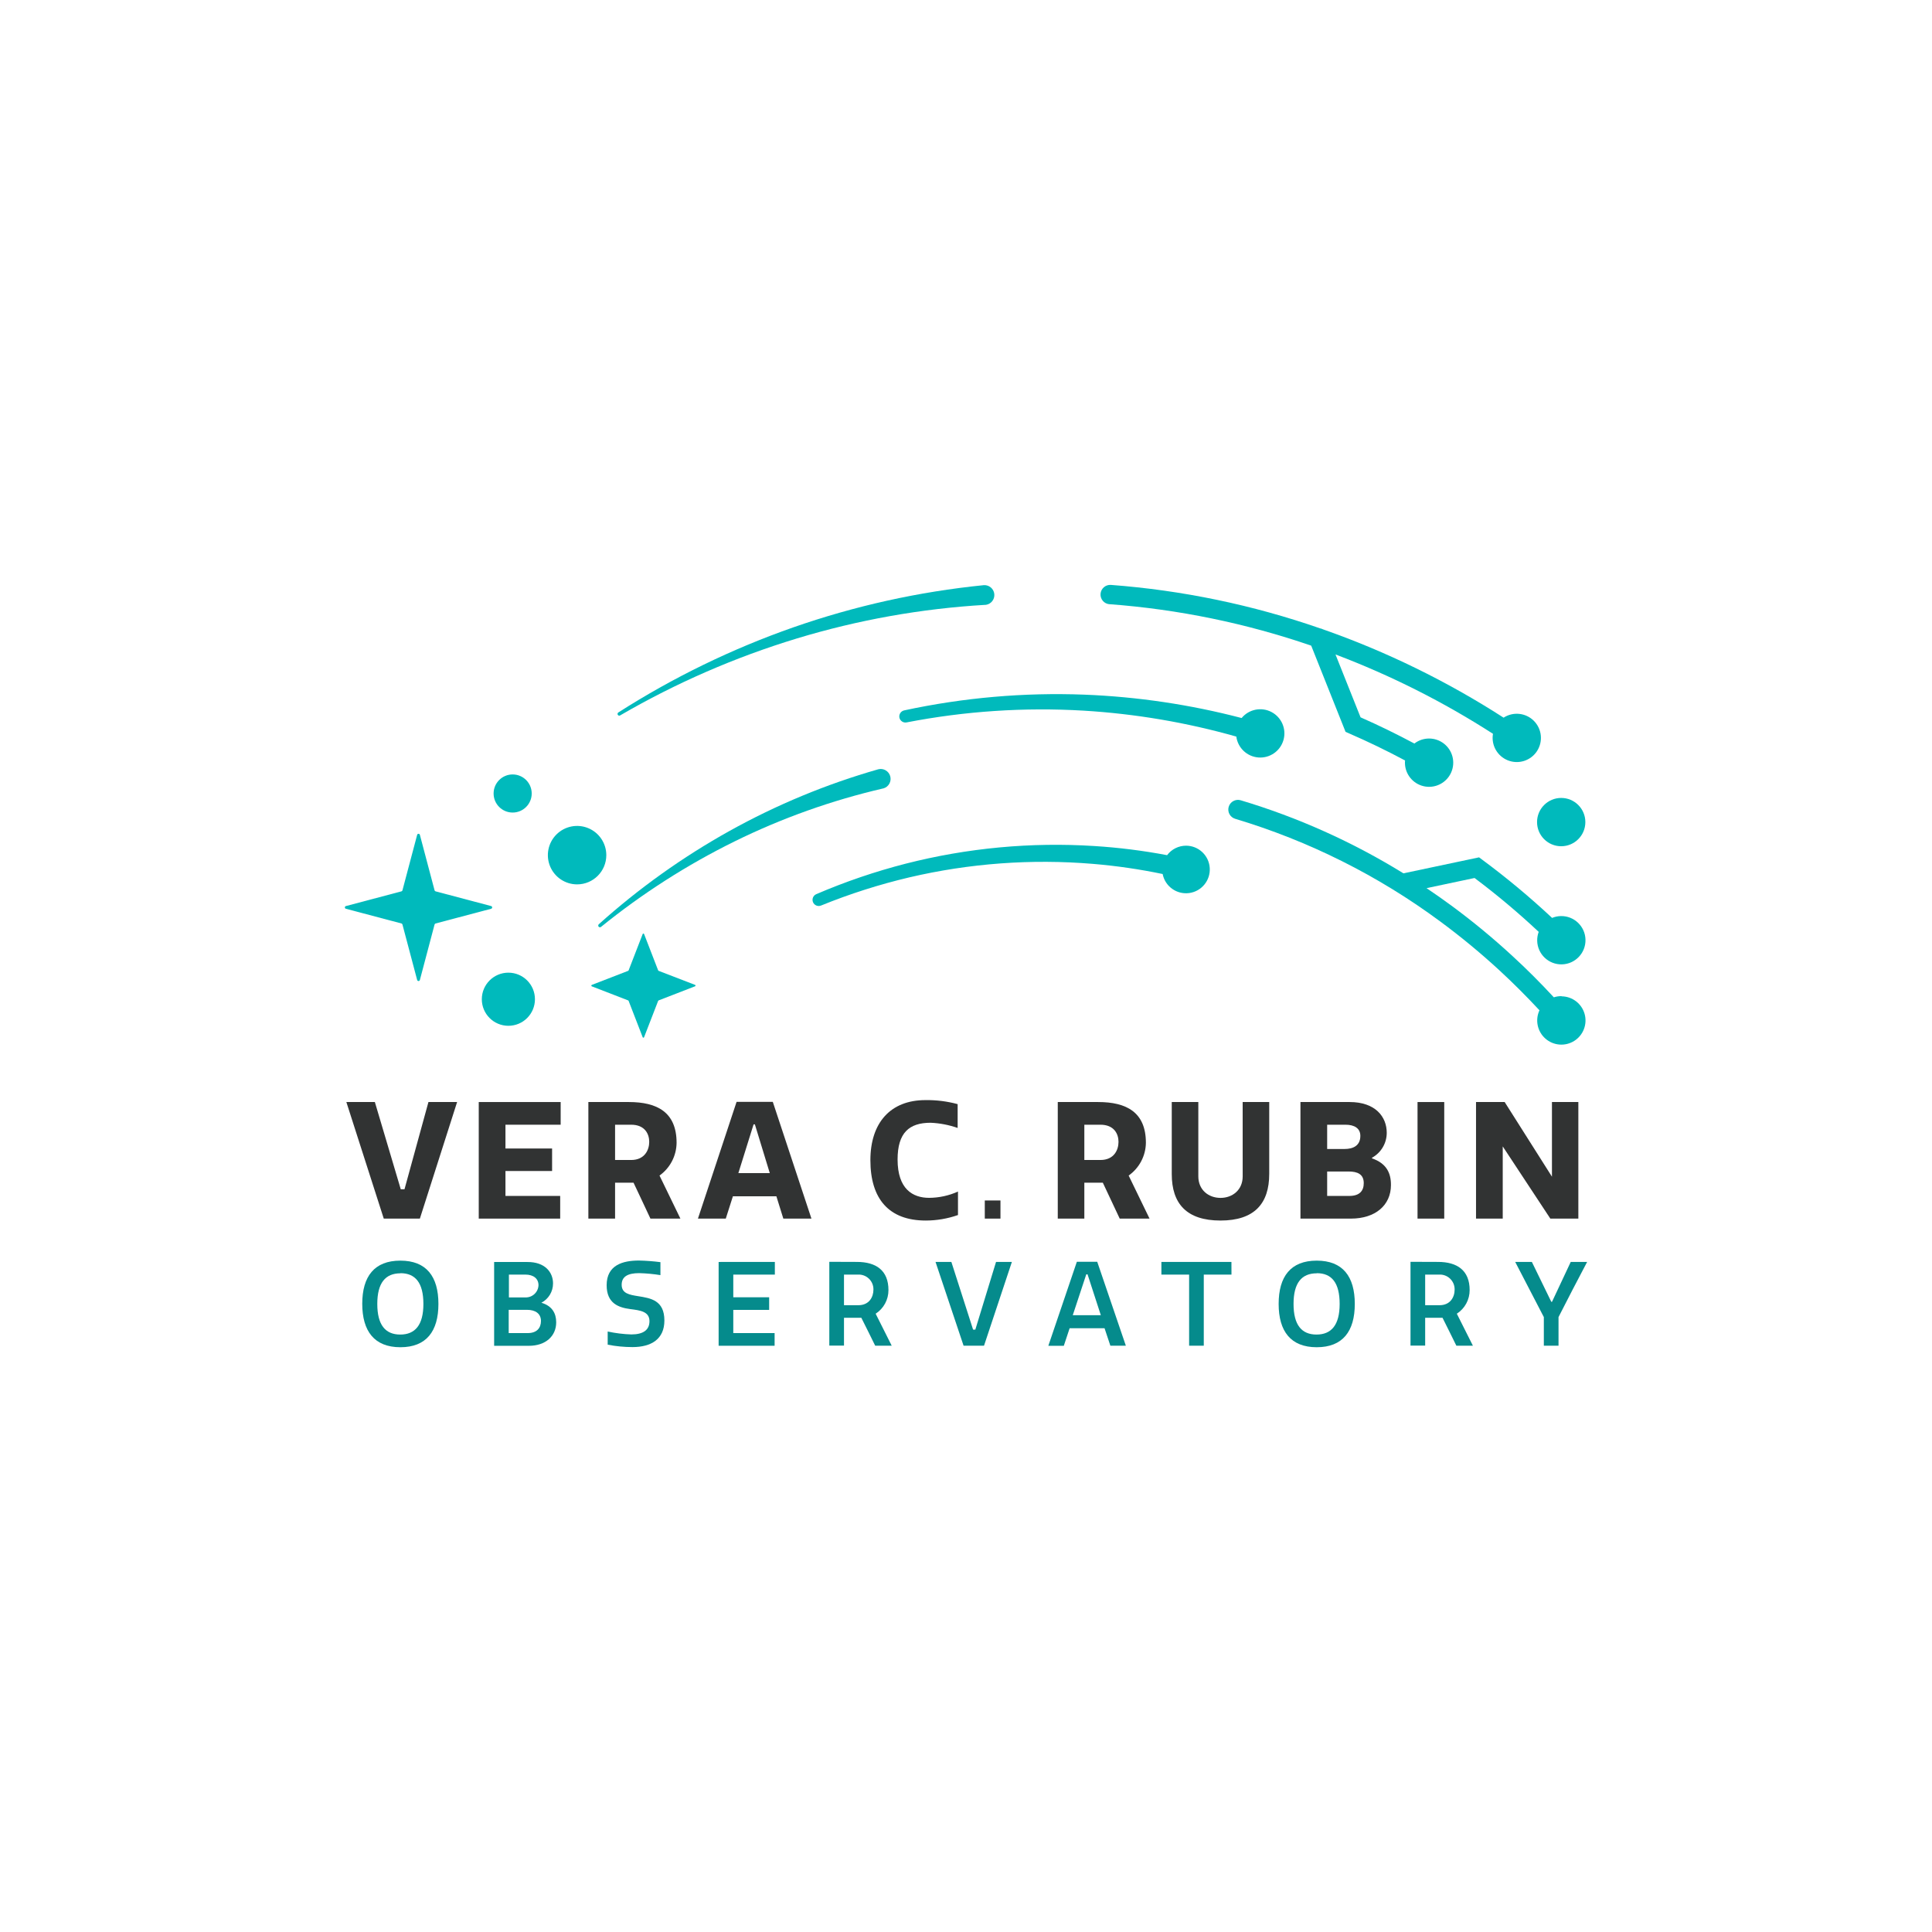
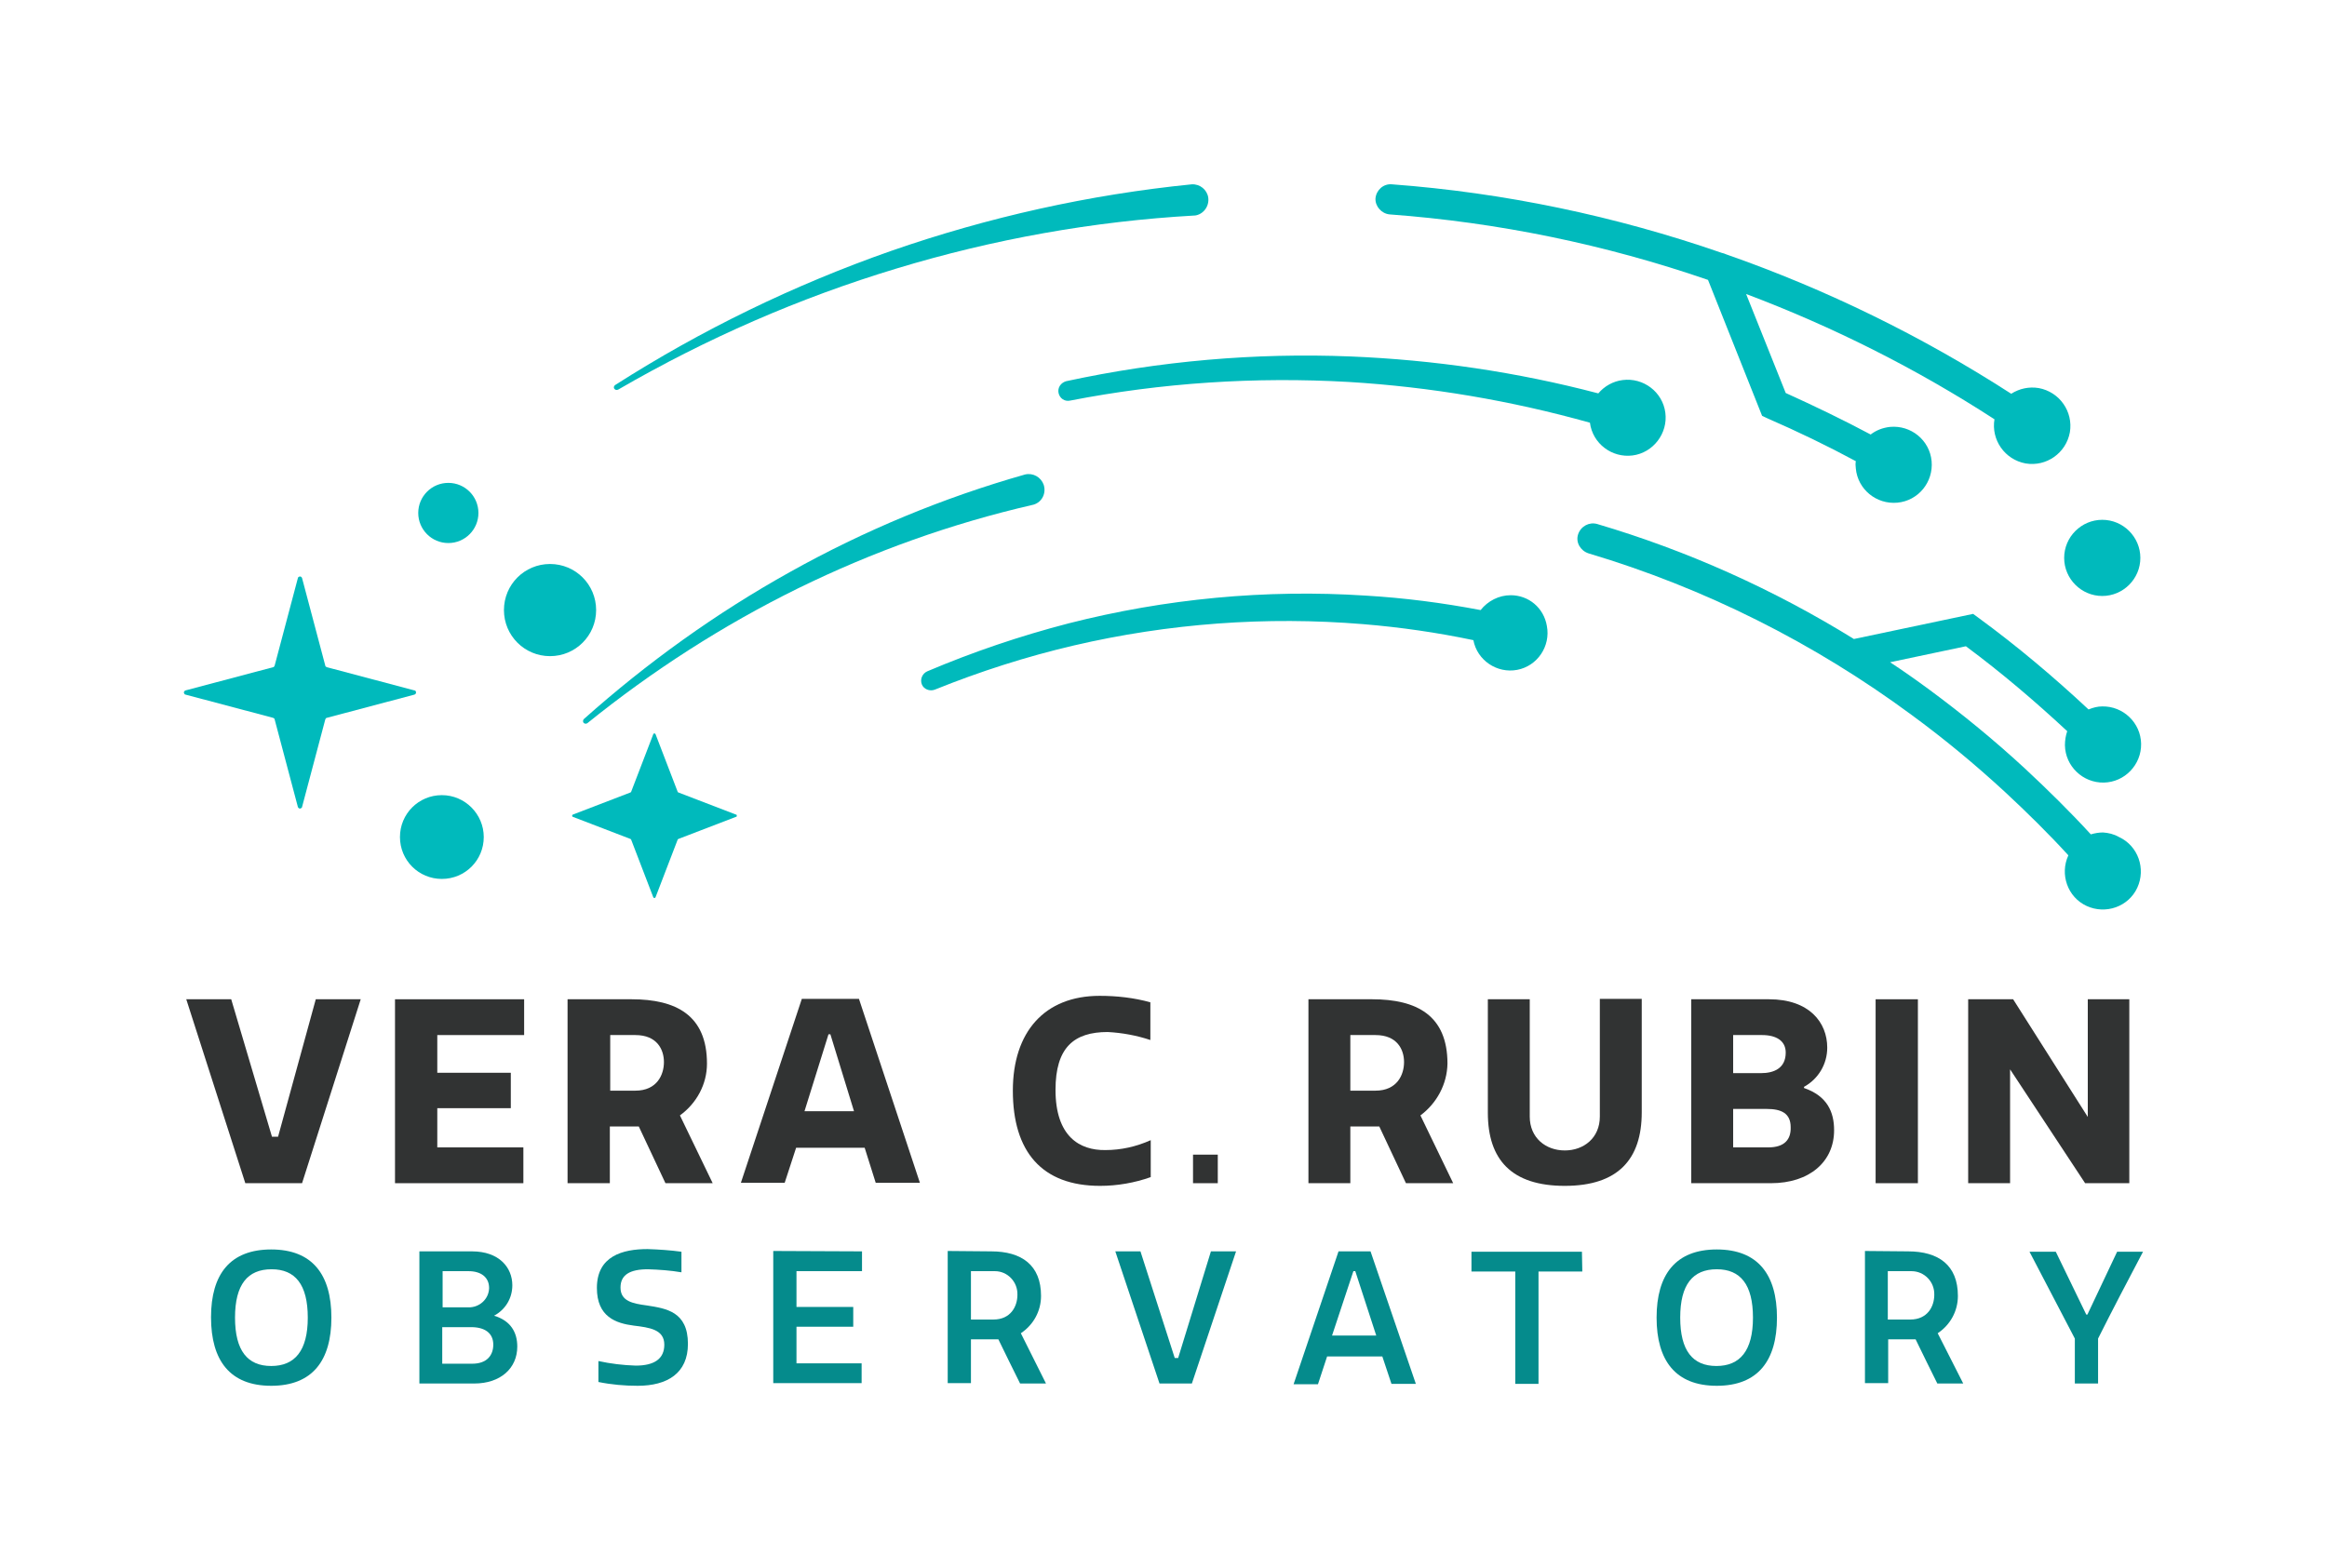
- <svg xmlns="http://www.w3.org/2000/svg" id="Layer_1" data-name="Layer 1" viewBox="0 0 800 800">
-   <defs>
-     <style>.cls-1{fill:#00babc;}.cls-2{fill:#313333;}.cls-3{fill:#058b8c;}</style>
-   </defs>
-   <path class="cls-1" d="M210.51,402.76a11,11,0,1,0,11,11A11,11,0,0,0,210.51,402.76Z" />
-   <circle class="cls-1" cx="212.28" cy="328.57" r="7.89" />
-   <path class="cls-1" d="M251.06,354.1A12.1,12.1,0,1,0,239,366.2,12.09,12.09,0,0,0,251.06,354.1Z" />
-   <path class="cls-1" d="M203.37,375.18l-23-6.09a.6.6,0,0,1-.42-.41l-6.09-23a.58.58,0,0,0-1.12,0l-6.1,23a.57.57,0,0,1-.41.41l-23,6.09a.58.58,0,0,0,0,1.12l23,6.09a.58.58,0,0,1,.41.41l6.1,23a.58.58,0,0,0,1.12,0l6.09-23a.62.62,0,0,1,.42-.41l23-6.09A.58.58,0,0,0,203.37,375.18Z" />
-   <path class="cls-1" d="M287.77,407.8,272.71,402a.35.35,0,0,1-.18-.18l-5.83-15.06a.31.31,0,0,0-.58,0l-5.83,15.06a.32.32,0,0,1-.18.18l-15.06,5.83a.32.32,0,0,0,0,.59l15.06,5.83a.32.32,0,0,1,.18.18l5.83,15.06a.31.31,0,0,0,.58,0l5.83-15.06a.35.35,0,0,1,.18-.18l15.06-5.83A.32.32,0,0,0,287.77,407.8Z" />
-   <path class="cls-1" d="M256.81,296.22a345.62,345.62,0,0,1,73.13-31.84,336.86,336.86,0,0,1,78.12-13.93h.18a4.1,4.1,0,0,0-.82-8.15,343.43,343.43,0,0,0-79,17.5A348.87,348.87,0,0,0,256.06,295a.72.72,0,0,0,.75,1.24Z" />
-   <path class="cls-1" d="M459.37,250.18a333.08,333.08,0,0,1,83.57,17.17l14.23,35.7,1.51.66c7.79,3.38,15.54,7.13,23.12,11.18a9,9,0,0,0,0,1.87,10,10,0,1,0,3.86-8.88c-7.31-3.9-14.76-7.54-22.28-10.85L553,271a347.79,347.79,0,0,1,65.21,32.85,10,10,0,1,0,4.4-6.68,355.17,355.17,0,0,0-74.8-36.58,4.18,4.18,0,0,0-1.19-.4A341.76,341.76,0,0,0,460,242.2a4,4,0,1,0-.58,8Z" />
-   <path class="cls-1" d="M365.94,326.42a4.1,4.1,0,0,0-2.25-7.88A291,291,0,0,0,302,344.12a297.67,297.67,0,0,0-54.05,38.59.74.74,0,0,0-.08,1,.73.73,0,0,0,1,.1,295,295,0,0,1,55.34-35.42,284.78,284.78,0,0,1,61.51-21.92Z" />
-   <path class="cls-1" d="M372.42,297.13a2.55,2.55,0,0,0,3,2,294.09,294.09,0,0,1,73.23-4.87A297.55,297.55,0,0,1,511.93,305a10,10,0,1,0,2.2-7.68A304.49,304.49,0,0,0,449,287.64a300,300,0,0,0-74.57,6.51A2.57,2.57,0,0,0,372.42,297.13Z" />
-   <path class="cls-1" d="M491.13,350.18a9.83,9.83,0,0,0-7.86,3.93,243.37,243.37,0,0,0-30.17-3.79,251,251,0,0,0-78,7.29,253.65,253.65,0,0,0-37.09,12.64,2.55,2.55,0,0,0,2,4.7h0a248.14,248.14,0,0,1,36.52-11.65,244.33,244.33,0,0,1,76-5.59,238.68,238.68,0,0,1,28.9,4.2,9.85,9.85,0,1,0,9.67-11.73Z" />
-   <path class="cls-1" d="M646.46,350.41a10,10,0,1,0-10-10A10,10,0,0,0,646.46,350.41Z" />
-   <path class="cls-1" d="M646.59,412.48a9.85,9.85,0,0,0-3.18.49c-5.54-6-11.29-11.74-17.2-17.17A297.21,297.21,0,0,0,601,375q-5.09-3.74-10.3-7.24l19.88-4.2a316.63,316.63,0,0,1,26.56,22.3,10.12,10.12,0,0,0-.62,3.71,10,10,0,1,0,9.74-10.24,9.82,9.82,0,0,0-3.57.76,325.73,325.73,0,0,0-28.79-24l-1.45-1.08-31.32,6.62a282.14,282.14,0,0,0-67.37-30.25,4,4,0,1,0-2.29,7.67,276,276,0,0,1,84.78,42.42,292.14,292.14,0,0,1,24.59,20.29c5.7,5.26,11.26,10.82,16.62,16.58a10,10,0,1,0,9.18-5.78Z" />
-   <polygon class="cls-2" points="167.49 492.46 165.95 492.46 155.22 456.33 143.42 456.33 158.91 504.6 173.86 504.6 189.28 456.33 177.41 456.33 167.49 492.46" />
-   <polygon class="cls-2" points="198.24 504.6 231.96 504.6 231.96 495.21 209.3 495.21 209.3 484.89 228.61 484.89 228.61 475.57 209.3 475.57 209.3 465.72 232.16 465.72 232.16 456.33 198.24 456.33 198.24 504.6" />
-   <path class="cls-2" d="M280.16,473.22c0-12.73-8.11-16.89-19.77-16.89H243.63V504.6h11.06V489.72h7.64c2.42,5,4.63,9.92,7,14.88h12.41l-8.65-17.83A16.87,16.87,0,0,0,280.16,473.22Zm-18.83,7.11h-6.64V465.72h6.64c5.69,0,7.5,3.82,7.5,7.1S267,480.33,261.33,480.33Z" />
-   <path class="cls-2" d="M305,456.26l-16,48.34h11.53l2.95-9.25h18l2.88,9.25H336l-16-48.34Zm.74,29.5,6.3-20.18h.54l6.17,20.18Z" />
-   <path class="cls-2" d="M371.67,480.13c0-11.13,4.83-15.22,13.68-15.22a39.07,39.07,0,0,1,11.19,2.15V457.2a48.15,48.15,0,0,0-13.34-1.67c-14.54,0-22.79,9.45-22.79,24.87,0,16,7.64,25,22.93,25a40.45,40.45,0,0,0,13.34-2.28V493.4A29.64,29.64,0,0,1,384.74,496C377.91,496,371.67,492.33,371.67,480.13Z" />
-   <rect class="cls-2" x="407.78" y="497.09" width="6.49" height="7.51" />
-   <path class="cls-2" d="M474.49,473.22c0-12.73-8.11-16.89-19.78-16.89H438V504.6H449V489.72h7.65c2.41,5,4.62,9.92,7,14.88H476l-8.65-17.83A16.86,16.86,0,0,0,474.49,473.22Zm-18.84,7.11H449V465.72h6.64c5.7,0,7.51,3.82,7.51,7.1S461.35,480.33,455.65,480.33Z" />
-   <path class="cls-2" d="M514.57,487.1c0,5.63-4.22,8.92-9.18,8.92s-9.19-3.29-9.19-8.92V456.33h-11v29.83c0,12.27,6.17,19.24,20.18,19.24s20.18-7,20.18-19.3V456.33h-11Z" />
-   <path class="cls-2" d="M568.12,479.66v-.27a11.76,11.76,0,0,0,6.1-10.32c0-6.64-4.7-12.74-15.35-12.74H538.49V504.6H559.4c10.12,0,16.56-5.57,16.56-13.88C576,485.89,574.22,481.74,568.12,479.66Zm-18.57-13.94h7.57c3.69,0,6.17,1.47,6.17,4.62,0,4.16-3.15,5.43-6.5,5.43h-7.24Zm9.18,29.49h-9.18V485.09h8.85c3.75,0,6.3,1.14,6.3,4.83C564.7,493.07,563,495.21,558.73,495.21Z" />
-   <rect class="cls-2" x="586.97" y="456.33" width="11.06" height="48.27" />
-   <polygon class="cls-2" points="642.63 456.33 642.63 487.24 623.05 456.33 611.19 456.33 611.19 504.6 622.25 504.6 622.25 474.7 641.96 504.6 653.56 504.6 653.56 456.33 642.63 456.33" />
-   <path class="cls-3" d="M165.78,522c10.8,0,15.76,6.6,15.76,17.93s-5,17.93-15.76,17.93S150,551.21,150,539.88,155,522,165.78,522Zm.05,5.25c-6.27,0-9.6,4-9.6,12.68s3.33,12.68,9.5,12.68,9.59-3.95,9.59-12.68S172,527.2,165.83,527.2Z" />
-   <path class="cls-3" d="M229,531.44a9,9,0,0,1-4.82,8c4.44,1.3,6.13,4.39,6.13,8.1,0,5.73-4.39,9.73-11.33,9.73H204.61v-34.7H218.4C225.68,522.53,229,526.82,229,531.44Zm-11.52,5.79a5.25,5.25,0,0,0,5.5-5.06c0-2.65-2-4.39-5.45-4.39h-6.8v9.45ZM224,547c0-3.09-2.32-4.63-5.79-4.63h-7.57V552h7.91C222.3,552,224,549.86,224,547Z" />
-   <path class="cls-3" d="M268.93,547.06c0-4-3.86-4.48-8-5-4.67-.63-9.73-2.27-9.73-9.88,0-8.39,6.75-10.22,13.35-10.22a84,84,0,0,1,8.92.67V528a66,66,0,0,0-8.82-.82c-4.82,0-7.23,1.5-7.23,4.82,0,3.62,3.23,4.15,6.89,4.73,5.06.82,10.8,1.64,10.8,10.07,0,7.67-5.4,11-13.21,11a53.53,53.53,0,0,1-10.27-1v-5.45a54.77,54.77,0,0,0,9.79,1.21C266.33,552.56,268.93,550.73,268.93,547.06Z" />
-   <path class="cls-3" d="M320.85,522.53v5.25H303.64v9.4h14.85v5.21H303.64V552h17.11v5.25H297.57v-34.7Z" />
-   <path class="cls-3" d="M354.78,522.53c8.05,0,13.11,3.56,13.11,11.66a11.57,11.57,0,0,1-5.3,9.79l6.65,13.25H362.4c-1.93-3.85-3.76-7.71-5.74-11.56-.63,0-1.64,0-2.8,0h-4.38v11.52H343.4v-34.7Zm-5.3,17.93h5.93c4.53,0,6.26-3.42,6.26-6.46a6.09,6.09,0,0,0-6.41-6.22h-5.78Z" />
-   <path class="cls-3" d="M407.46,557.23H399l-11.62-34.7h6.56l9,28.05h.92l8.58-28.05H419Z" />
-   <path class="cls-3" d="M445.9,522.48h8.44l11.85,34.75h-6.41L457.37,550H442.91l-2.41,7.27h-6.41Zm-1.69,22.12h11.62l-5.5-16.92h-.53Z" />
-   <path class="cls-3" d="M509.93,527.78H498.46v29.45h-6.07V527.78H480.91v-5.25h29Z" />
-   <path class="cls-3" d="M545.23,522c10.8,0,15.76,6.6,15.76,17.93s-5,17.93-15.76,17.93-15.77-6.6-15.77-17.93S534.43,522,545.23,522Zm0,5.25c-6.27,0-9.6,4-9.6,12.68s3.33,12.68,9.5,12.68,9.59-3.95,9.59-12.68S551.45,527.2,545.28,527.2Z" />
-   <path class="cls-3" d="M595.44,522.53c8,0,13.11,3.56,13.11,11.66a11.58,11.58,0,0,1-5.31,9.79l6.66,13.25h-6.85c-1.93-3.85-3.76-7.71-5.73-11.56-.63,0-1.64,0-2.8,0h-4.39v11.52h-6.07v-34.7Zm-5.31,17.93h5.93c4.53,0,6.27-3.42,6.27-6.46a6.1,6.1,0,0,0-6.41-6.22h-5.79Z" />
-   <path class="cls-3" d="M639.27,557.23V545.38l-11.86-22.85h6.9l8.05,16.53h.29l7.76-16.53h6.79c-4,7.61-8,15.23-11.85,22.85v11.85Z" />
+ <svg xmlns="http://www.w3.org/2000/svg" version="1.1" id="Layer_1" x="0px" y="0px" viewBox="0 0 610.9 411.6" style="enable-background:new 0 0 610.9 411.6;" xml:space="preserve">
+   <style type="text/css">
+ 	.st0{fill:#00BABC;}
+ 	.st1{fill:#313333;}
+ 	.st2{fill:#058B8C;}
+ </style>
+   <path class="st0" d="M116,208.8c-6.1,0-11,4.9-11,11s4.9,11,11,11s11-4.9,11-11l0,0C127,213.8,122.1,208.8,116,208.8z" />
+   <circle class="st0" cx="117.7" cy="134.7" r="7.9" />
+   <path class="st0" d="M156.5,160.2c0-6.7-5.4-12.1-12.1-12.1c-6.7,0-12.1,5.4-12.1,12.1c0,6.7,5.4,12.1,12.1,12.1c0,0,0,0,0,0  C151.1,172.3,156.5,166.9,156.5,160.2z" />
+   <path class="st0" d="M108.8,181.3l-23-6.1c-0.2-0.1-0.4-0.2-0.4-0.4l-6.1-23c-0.1-0.3-0.4-0.5-0.7-0.4c-0.2,0.1-0.4,0.2-0.4,0.4  l-6.1,23c-0.1,0.2-0.2,0.4-0.4,0.4l-23,6.1c-0.3,0.1-0.5,0.4-0.4,0.7c0.1,0.2,0.2,0.4,0.4,0.4l23,6.1c0.2,0.1,0.4,0.2,0.4,0.4  l6.1,23c0.1,0.3,0.4,0.5,0.7,0.4c0.2-0.1,0.4-0.2,0.4-0.4l6.1-23c0.1-0.2,0.2-0.4,0.4-0.4l23-6.1c0.3-0.1,0.5-0.4,0.4-0.7  C109.2,181.5,109,181.3,108.8,181.3z" />
+   <path class="st0" d="M193.2,213.9l-15.1-5.8c-0.1,0-0.1-0.1-0.2-0.2l-5.8-15.1c-0.1-0.2-0.2-0.2-0.4-0.2c-0.1,0-0.1,0.1-0.2,0.2  l-5.8,15.1c0,0.1-0.1,0.1-0.2,0.2l-15.1,5.8c-0.2,0.1-0.2,0.3-0.2,0.4c0,0.1,0.1,0.1,0.2,0.2l15.1,5.8c0.1,0,0.1,0.1,0.2,0.2  l5.8,15.1c0.1,0.2,0.2,0.2,0.4,0.2c0.1,0,0.1-0.1,0.2-0.2l5.8-15.1c0-0.1,0.1-0.1,0.2-0.2l15.1-5.8c0.2,0,0.3-0.2,0.2-0.4  C193.4,214,193.4,213.9,193.2,213.9z" />
+   <path class="st0" d="M162.3,102.3c23.1-13.4,47.6-24.1,73.1-31.8c25.4-7.7,51.6-12.4,78.1-13.9h0.2c2.2-0.3,3.8-2.4,3.5-4.7  c-0.3-2.1-2.2-3.6-4.3-3.5c-26.9,2.7-53.4,8.6-79,17.5c-25.4,8.9-49.7,20.7-72.4,35.2c-0.3,0.2-0.5,0.7-0.2,1  C161.5,102.4,161.9,102.5,162.3,102.3L162.3,102.3L162.3,102.3z" />
+   <path class="st0" d="M364.8,56.3c28.5,2.1,56.6,7.9,83.6,17.2l14.2,35.7l1.5,0.7c7.8,3.4,15.5,7.1,23.1,11.2c-0.1,0.6-0.1,1.2,0,1.9  c0.5,5.5,5.4,9.5,10.9,9c5.5-0.5,9.5-5.4,9-10.9s-5.4-9.5-10.9-9c-1.9,0.2-3.7,0.9-5.1,2c-7.3-3.9-14.8-7.5-22.3-10.9l-10.4-26  c22.8,8.6,44.7,19.6,65.2,32.9c-0.9,5.4,2.7,10.6,8.2,11.6c5.4,0.9,10.6-2.7,11.6-8.2c0.9-5.4-2.7-10.6-8.2-11.6  c-2.5-0.4-5,0.1-7.2,1.5c-23.4-15.1-48.5-27.4-74.8-36.6c-0.4-0.2-0.8-0.3-1.2-0.4c-28-9.7-57.1-15.8-86.6-18  c-2.2-0.2-4.1,1.5-4.3,3.7C361,54.2,362.7,56.1,364.8,56.3L364.8,56.3z" />
+   <path class="st0" d="M271.4,132.5c2.2-0.7,3.3-3,2.6-5.2c-0.7-2-2.8-3.2-4.9-2.7c-21.5,6.1-42.2,14.7-61.7,25.6  c-19.4,10.8-37.5,23.8-54.1,38.6c-0.3,0.3-0.3,0.7-0.1,1c0.3,0.3,0.7,0.3,1,0.1c17.1-13.8,35.6-25.7,55.3-35.4  c19.6-9.6,40.2-17,61.5-21.9L271.4,132.5z" />
+   <path class="st0" d="M277.9,103.2c0.3,1.4,1.6,2.3,3,2c24.1-4.7,48.7-6.3,73.2-4.9c21.4,1.3,42.6,4.9,63.3,10.7  c0.7,5.5,5.8,9.3,11.2,8.6s9.3-5.8,8.6-11.2c-0.7-5.5-5.8-9.3-11.2-8.6c-2.5,0.3-4.8,1.6-6.4,3.5c-21.3-5.6-43.1-8.8-65.1-9.7  c-25-1-50.1,1.2-74.6,6.5C278.5,100.5,277.6,101.8,277.9,103.2z" />
+   <path class="st0" d="M396.6,156.3c-3.1,0-6,1.5-7.9,3.9c-10-1.9-20-3.2-30.2-3.8c-26.2-1.7-52.5,0.8-78,7.3  c-12.7,3.3-25.1,7.5-37.1,12.6c-1.3,0.6-1.9,2.1-1.4,3.4s2.1,1.9,3.4,1.4l0,0c11.9-4.8,24.1-8.7,36.5-11.6c24.9-5.8,50.5-7.7,76-5.6  c9.7,0.8,19.4,2.2,28.9,4.2c1,5.3,6.2,8.8,11.5,7.8c5.3-1,8.8-6.2,7.8-11.5C405.3,159.6,401.3,156.3,396.6,156.3L396.6,156.3z" />
+   <path class="st0" d="M551.9,156.5c5.5,0,10-4.5,10-10s-4.5-10-10-10s-10,4.5-10,10S546.4,156.5,551.9,156.5z" />
+   <path class="st0" d="M552.1,218.6c-1.1,0-2.2,0.2-3.2,0.5c-5.5-6-11.3-11.7-17.2-17.2c-8-7.4-16.4-14.3-25.2-20.8  c-3.4-2.5-6.8-4.9-10.3-7.2l19.9-4.2c9.3,6.9,18.1,14.4,26.6,22.3c-0.4,1.2-0.6,2.4-0.6,3.7c0.1,5.5,4.7,9.9,10.2,9.8  c5.5-0.1,9.9-4.7,9.8-10.2c-0.1-5.5-4.7-9.9-10.2-9.8c0,0,0,0,0,0c-1.2,0-2.4,0.3-3.6,0.8c-9.1-8.5-18.7-16.6-28.8-24l-1.5-1.1  l-31.3,6.6c-21-13-43.7-23.2-67.4-30.2c-2.1-0.6-4.3,0.6-5,2.7s0.6,4.3,2.7,5c30.5,9.1,59.2,23.5,84.8,42.4  c8.6,6.3,16.8,13.1,24.6,20.3c5.7,5.3,11.3,10.8,16.6,16.6c-2.3,5-0.2,11,4.8,13.3c5,2.3,11,0.2,13.3-4.8c2.3-5,0.2-11-4.8-13.3  C554.9,219,553.5,218.7,552.1,218.6L552.1,218.6z" />
+   <polygon class="st1" points="73,298.5 71.4,298.5 60.7,262.4 48.9,262.4 64.4,310.7 79.3,310.7 94.7,262.4 82.9,262.4 " />
+   <polygon class="st1" points="103.7,310.7 137.4,310.7 137.4,301.3 114.8,301.3 114.8,291 134.1,291 134.1,281.7 114.8,281.7   114.8,271.8 137.6,271.8 137.6,262.4 103.7,262.4 " />
+   <path class="st1" d="M185.6,279.3c0-12.7-8.1-16.9-19.8-16.9h-16.8v48.3h11.1v-14.9h7.6c2.4,5,4.6,9.9,7,14.9h12.4l-8.6-17.8  C182.9,289.7,185.6,284.7,185.6,279.3z M166.8,286.4h-6.6v-14.6h6.6c5.7,0,7.5,3.8,7.5,7.1S172.5,286.4,166.8,286.4L166.8,286.4z" />
+   <path class="st1" d="M210.5,262.3l-16,48.3H206l3-9.2h18l2.9,9.2h11.6l-16-48.3H210.5z M211.2,291.8l6.3-20.2h0.5l6.2,20.2H211.2z" />
+   <path class="st1" d="M277.1,286.2c0-11.1,4.8-15.2,13.7-15.2c3.8,0.2,7.6,0.9,11.2,2.1v-9.9c-4.3-1.2-8.8-1.7-13.3-1.7  c-14.5,0-22.8,9.5-22.8,24.9c0,16,7.6,25,22.9,25c4.5,0,9.1-0.8,13.3-2.3v-9.7c-3.8,1.7-7.8,2.6-11.9,2.6  C283.4,302.1,277.1,298.4,277.1,286.2z" />
+   <rect x="313.2" y="303.2" class="st1" width="6.5" height="7.5" />
+   <path class="st1" d="M380,279.3c0-12.7-8.1-16.9-19.8-16.9h-16.7v48.3h11v-14.9h7.6c2.4,5,4.6,9.9,7,14.9h12.4l-8.6-17.8  C377.2,289.7,379.9,284.7,380,279.3z M361.1,286.4h-6.6v-14.6h6.6c5.7,0,7.5,3.8,7.5,7.1S366.8,286.4,361.1,286.4z" />
+   <path class="st1" d="M420,293.2c0,5.6-4.2,8.9-9.2,8.9s-9.2-3.3-9.2-8.9v-30.8h-11v29.8c0,12.3,6.2,19.2,20.2,19.2  c14,0,20.2-7,20.2-19.3v-29.8h-11L420,293.2z" />
+   <path class="st1" d="M473.6,285.7v-0.3c3.8-2.1,6.1-6,6.1-10.3c0-6.6-4.7-12.7-15.3-12.7H444v48.3h20.9c10.1,0,16.6-5.6,16.6-13.9  C481.5,292,479.7,287.8,473.6,285.7z M455,271.8h7.6c3.7,0,6.2,1.5,6.2,4.6c0,4.2-3.2,5.4-6.5,5.4H455V271.8z M464.2,301.3H455  v-10.1h8.8c3.8,0,6.3,1.1,6.3,4.8C470.2,299.2,468.5,301.3,464.2,301.3z" />
+   <rect x="492.4" y="262.4" class="st1" width="11.1" height="48.3" />
+   <polygon class="st1" points="548.1,262.4 548.1,293.3 528.5,262.4 516.7,262.4 516.7,310.7 527.7,310.7 527.7,280.8 547.4,310.7   559,310.7 559,262.4 " />
+   <path class="st2" d="M71.2,328.1C82,328.1,87,334.7,87,346s-5,17.9-15.8,17.9s-15.8-6.6-15.8-18S60.5,328.1,71.2,328.1z M71.3,333.3  c-6.3,0-9.6,4-9.6,12.7s3.3,12.7,9.5,12.7s9.6-4,9.6-12.7S77.5,333.3,71.3,333.3L71.3,333.3z" />
+   <path class="st2" d="M134.5,337.5c0,3.4-1.8,6.4-4.8,8c4.4,1.3,6.1,4.4,6.1,8.1c0,5.7-4.4,9.7-11.3,9.7h-14.4v-34.7h13.8  C131.1,328.6,134.5,332.9,134.5,337.5z M122.9,343.3c2.9,0.1,5.4-2.1,5.5-5c0,0,0,0,0-0.1c0-2.7-2-4.4-5.4-4.4h-6.8v9.5H122.9z   M129.5,353.1c0-3.1-2.3-4.6-5.8-4.6h-7.6v9.6h7.9C127.8,358.1,129.5,355.9,129.5,353.1z" />
+   <path class="st2" d="M174.4,353.1c0-4-3.9-4.5-8-5c-4.7-0.6-9.7-2.3-9.7-9.9c0-8.4,6.8-10.2,13.3-10.2c3,0.1,6,0.3,8.9,0.7v5.4  c-2.9-0.5-5.9-0.7-8.8-0.8c-4.8,0-7.2,1.5-7.2,4.8c0,3.6,3.2,4.2,6.9,4.7c5.1,0.8,10.8,1.6,10.8,10.1c0,7.7-5.4,11-13.2,11  c-3.4,0-6.9-0.3-10.3-1v-5.5c3.2,0.7,6.5,1.1,9.8,1.2C171.8,358.6,174.4,356.8,174.4,353.1z" />
+   <path class="st2" d="M226.3,328.6v5.2h-17.2v9.4H224v5.2h-14.9v9.6h17.1v5.2H203v-34.7L226.3,328.6z" />
+   <path class="st2" d="M260.2,328.6c8,0,13.1,3.6,13.1,11.7c0,4-2,7.6-5.3,9.8l6.6,13.2h-6.8c-1.9-3.8-3.8-7.7-5.7-11.6  c-0.6,0-1.6,0-2.8,0h-4.4v11.5h-6.1v-34.7L260.2,328.6z M254.9,346.5h5.9c4.5,0,6.3-3.4,6.3-6.5c0.1-3.4-2.6-6.2-5.9-6.2  c-0.2,0-0.3,0-0.5,0h-5.8V346.5z" />
+   <path class="st2" d="M312.9,363.3h-8.5l-11.6-34.7h6.6l9,28h0.9l8.6-28h6.6L312.9,363.3z" />
+   <path class="st2" d="M351.4,328.6h8.4l11.9,34.8h-6.4l-2.4-7.2h-14.5l-2.4,7.3h-6.4L351.4,328.6z M349.7,350.7h11.6l-5.5-16.9h-0.5  L349.7,350.7z" />
+   <path class="st2" d="M415.4,333.9h-11.5v29.5h-6.1v-29.5h-11.5v-5.2h29L415.4,333.9z" />
+   <path class="st2" d="M450.7,328.1c10.8,0,15.8,6.6,15.8,17.9s-5,17.9-15.8,17.9s-15.8-6.6-15.8-17.9S439.9,328.1,450.7,328.1z   M450.7,333.3c-6.3,0-9.6,4-9.6,12.7s3.3,12.7,9.5,12.7s9.6-4,9.6-12.7S456.9,333.3,450.7,333.3L450.7,333.3z" />
+   <path class="st2" d="M500.9,328.6c8,0,13.1,3.6,13.1,11.7c0,4-2,7.6-5.3,9.8l6.7,13.2h-6.8c-1.9-3.8-3.8-7.7-5.7-11.6  c-0.6,0-1.6,0-2.8,0h-4.4v11.5h-6.1v-34.7L500.9,328.6z M495.6,346.5h5.9c4.5,0,6.3-3.4,6.3-6.5c0.1-3.4-2.6-6.2-6-6.2  c-0.1,0-0.3,0-0.4,0h-5.8L495.6,346.5z" />
+   <path class="st2" d="M544.7,363.3v-11.8l-11.9-22.8h6.9l8,16.5h0.3l7.8-16.5h6.8c-4,7.6-8,15.2-11.8,22.8v11.8H544.7z" />
</svg>
